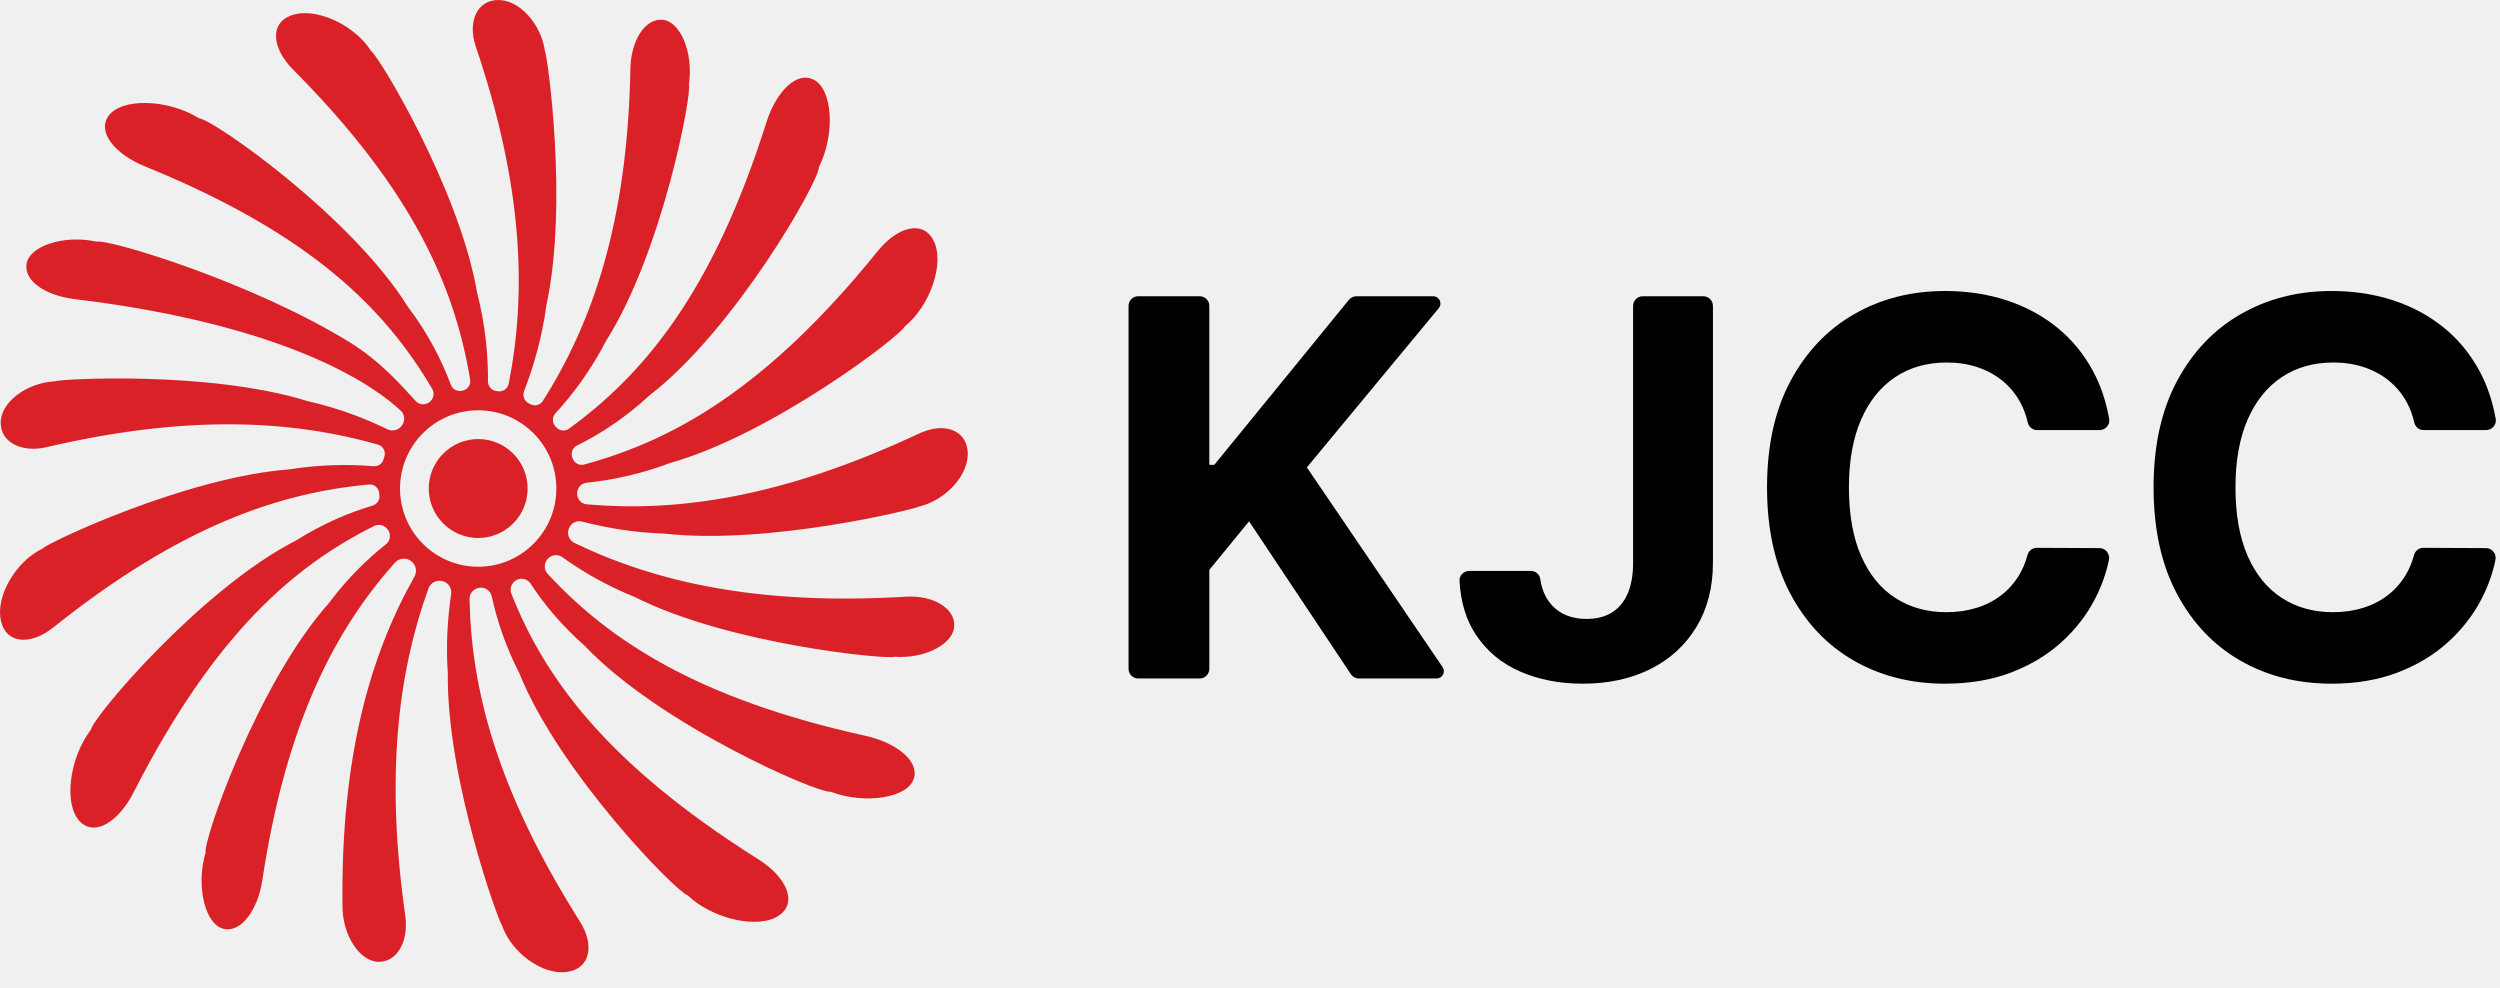
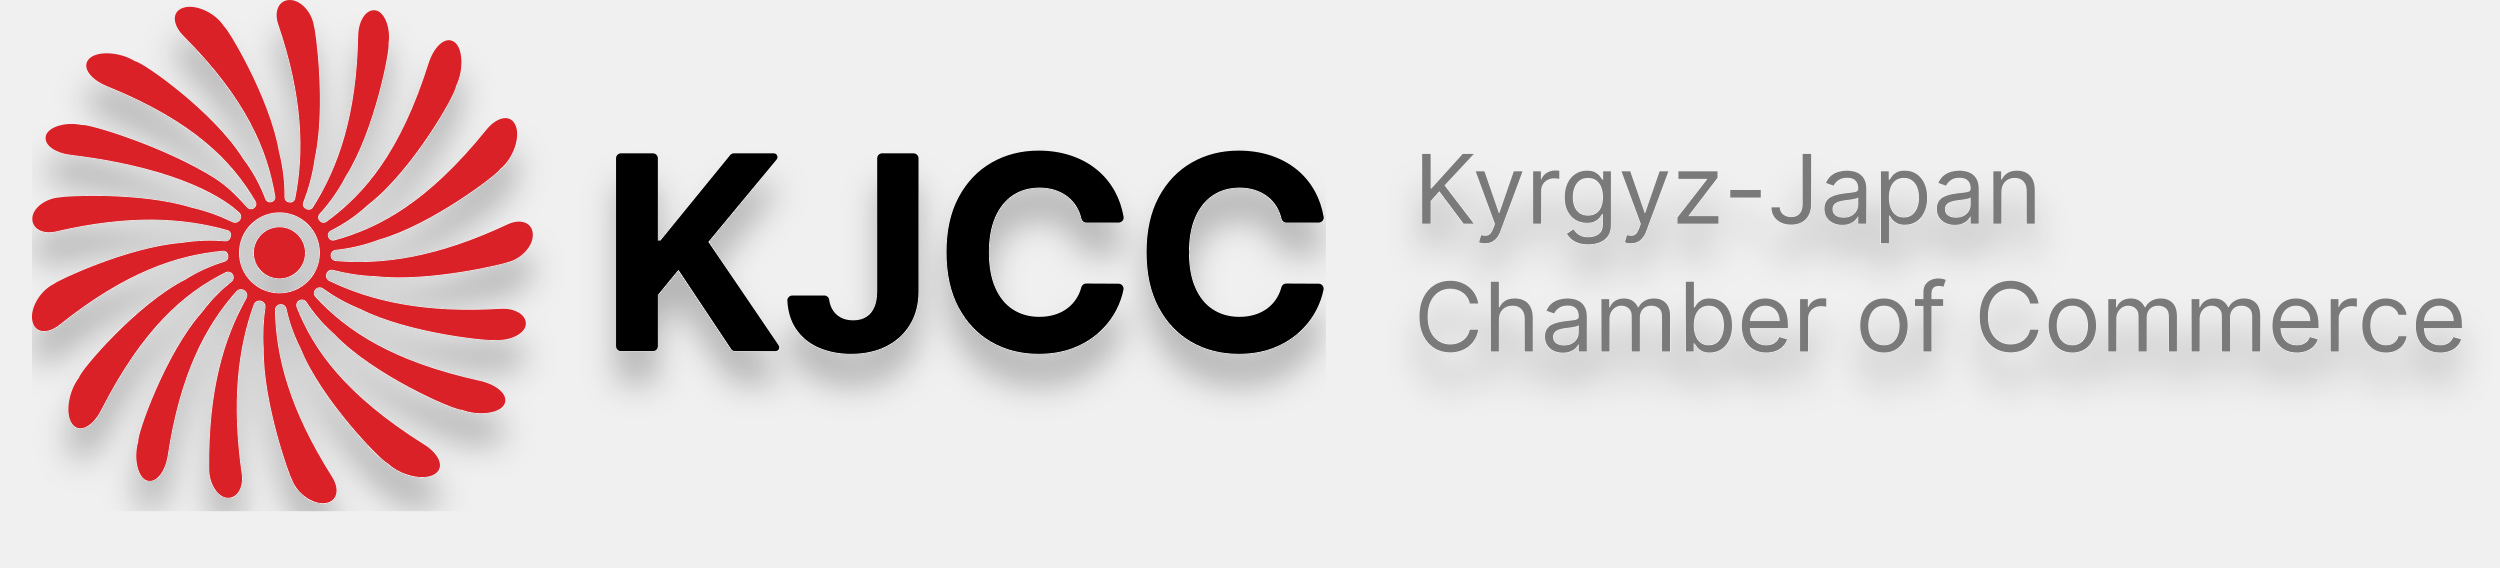
- <svg xmlns="http://www.w3.org/2000/svg" width="162" height="64" viewBox="0 0 162 64" fill="none">
-   <g clip-path="url(#clip0_1_489)">
-     <path d="M58.775 38.66C49.185 39.253 42.49 37.729 37.215 35.177C36.863 35.006 36.714 34.584 36.87 34.226L36.876 34.214C37.018 33.888 37.374 33.709 37.719 33.799C39.268 34.202 41.06 34.512 43.069 34.58C49.835 35.333 59.4 32.961 59.506 32.838C61.309 32.428 62.841 30.719 62.702 29.232C62.593 27.876 61.204 27.34 59.6 28.073C50.703 32.249 43.881 33.197 38.018 32.68C37.65 32.647 37.38 32.324 37.398 31.954C37.398 31.95 37.398 31.946 37.398 31.941C37.413 31.601 37.671 31.318 38.009 31.283C39.624 31.114 41.451 30.744 43.421 30.004C50.053 28.137 58.413 21.721 58.62 21.16C60.278 19.829 61.243 17.03 60.488 15.576C59.817 14.245 58.15 14.674 56.847 16.306C49.609 25.259 43.544 28.554 37.852 30.102C37.529 30.189 37.199 30.002 37.097 29.684C37.091 29.664 37.084 29.645 37.078 29.625C36.981 29.333 37.11 29.011 37.386 28.874C38.864 28.139 40.481 27.109 42.094 25.615C47.606 21.377 53.083 11.75 53.072 10.815C54.141 8.683 53.953 5.76 52.722 5.161C51.618 4.593 50.282 5.955 49.656 7.948C46.146 19.061 41.649 24.295 36.87 27.78C36.6 27.977 36.225 27.921 36.016 27.661C36 27.641 35.985 27.622 35.968 27.602C35.773 27.365 35.779 27.017 35.987 26.791C37.118 25.554 38.283 24.005 39.291 22.06C42.956 16.252 44.856 6.007 44.639 5.475C44.959 3.361 44.043 1.293 42.86 1.28C41.786 1.24 40.911 2.611 40.851 4.37C40.674 14.444 38.363 20.957 35.177 25.983C34.994 26.27 34.614 26.348 34.322 26.17C34.289 26.149 34.255 26.129 34.221 26.109C33.955 25.954 33.851 25.629 33.962 25.342C34.573 23.765 35.12 21.896 35.412 19.752C36.838 13.128 35.451 3.492 35.322 3.361C35.084 1.533 33.614 -0.061 32.22 0.003C30.947 0.043 30.294 1.354 30.815 2.97C33.931 12.133 34.12 19.029 32.963 24.869C32.896 25.207 32.563 25.416 32.225 25.35C32.193 25.344 32.16 25.338 32.127 25.331C31.828 25.277 31.619 25.012 31.62 24.708C31.631 23.023 31.461 21.084 30.916 18.965C29.772 12.238 24.484 3.523 24.051 3.317C22.987 1.606 20.433 0.428 18.883 0.995C17.467 1.496 17.6 3.123 19.017 4.536C26.873 12.431 29.501 18.767 30.467 24.605C30.523 24.947 30.285 25.264 29.943 25.32C29.929 25.323 29.915 25.325 29.899 25.328C29.601 25.379 29.316 25.205 29.21 24.922C28.626 23.36 27.76 21.631 26.42 19.864C22.773 14.001 13.816 7.733 12.891 7.662C10.903 6.417 7.882 6.331 7.042 7.5C6.258 8.549 7.458 10.005 9.426 10.796C20.302 15.222 25.028 20.14 28.007 25.2C28.193 25.517 28.076 25.92 27.758 26.105C27.755 26.107 27.751 26.109 27.748 26.111C27.482 26.266 27.142 26.216 26.936 25.987C25.831 24.762 24.583 23.394 22.757 22.239C16.328 18.25 6.942 15.453 6.257 15.659C4.088 15.182 1.805 15.978 1.712 17.173C1.599 18.255 3.015 19.161 4.83 19.381C19.017 21.096 24.464 25.189 25.97 26.612C26.246 26.873 26.267 27.303 26.024 27.594L25.993 27.631C25.778 27.892 25.414 27.967 25.109 27.819C23.653 27.11 21.93 26.445 19.935 25.993C13.493 23.988 3.738 24.571 3.556 24.708C1.685 24.808 0.021 26.097 0.046 27.41C0.047 28.608 1.314 29.34 2.944 28.992C12.086 26.846 18.865 27.209 24.494 28.81C24.833 28.907 25.016 29.271 24.903 29.605C24.883 29.667 24.863 29.728 24.843 29.79C24.76 30.065 24.489 30.234 24.202 30.21C22.596 30.08 20.756 30.095 18.732 30.416C11.976 30.932 2.956 35.241 2.772 35.54C1.025 36.369 -0.323 38.663 0.068 40.258C0.408 41.713 1.969 41.847 3.47 40.647C11.692 34.074 18.123 31.925 23.91 31.396C24.262 31.364 24.56 31.638 24.578 31.99C24.581 32.036 24.584 32.084 24.587 32.13C24.608 32.421 24.416 32.681 24.135 32.765C22.621 33.219 20.948 33.916 19.205 35.012C13.062 38.136 6.042 46.438 5.895 47.281C4.487 49.099 4.105 52.155 5.18 53.234C6.141 54.231 7.707 53.237 8.671 51.32C13.919 41.036 19.088 36.658 24.243 34.085C24.594 33.91 25.023 34.064 25.192 34.418L25.198 34.429C25.337 34.72 25.258 35.071 25.006 35.272C23.787 36.238 22.513 37.472 21.314 39.082C16.712 44.225 13.16 54.459 13.32 55.256C12.667 57.468 13.317 59.986 14.538 60.197C15.641 60.416 16.692 58.971 16.993 57.074C18.556 46.728 21.757 40.775 25.583 36.467C25.874 36.14 26.375 36.109 26.697 36.408L26.709 36.42C26.973 36.663 27.03 37.053 26.855 37.366C24.001 42.444 22.091 48.973 22.191 58.638C22.163 60.582 23.312 62.337 24.556 62.324C25.691 62.335 26.476 61.07 26.273 59.41C24.958 50.28 25.794 43.573 27.765 38.127C27.908 37.734 28.352 37.535 28.744 37.678L28.758 37.684C29.094 37.806 29.288 38.152 29.234 38.505C29.005 40.027 28.891 41.757 29.019 43.665C28.94 50.484 32.348 59.832 32.529 59.966C33.146 61.745 35.17 63.217 36.757 62.977C38.205 62.774 38.568 61.292 37.583 59.721C32.203 51.219 30.526 44.614 30.427 38.81C30.42 38.419 30.743 38.092 31.133 38.081L31.146 38.08C31.487 38.07 31.789 38.302 31.862 38.635C32.193 40.147 32.736 41.823 33.638 43.594C36.22 50.04 43.831 57.818 44.552 58.01C46.177 59.566 49.204 60.247 50.507 59.301C51.704 58.456 50.945 56.803 49.103 55.659C39.254 49.454 35.264 43.862 33.134 38.463C32.997 38.117 33.172 37.713 33.513 37.566L33.524 37.561C33.831 37.429 34.191 37.531 34.374 37.811C35.228 39.115 36.355 40.498 37.88 41.839C42.676 46.916 52.926 51.405 53.832 51.306C56.081 52.158 58.857 51.693 59.218 50.441C59.574 49.314 58.087 48.128 56.092 47.683C45.165 45.274 39.436 41.465 35.486 37.18C35.228 36.9 35.242 36.464 35.512 36.195C35.516 36.191 35.519 36.188 35.523 36.183C35.768 35.939 36.155 35.902 36.437 36.103C37.722 37.025 39.276 37.938 41.142 38.691C47.28 41.785 57.566 42.75 57.939 42.557C59.995 42.712 61.879 41.677 61.836 40.487C61.827 39.401 60.489 38.59 58.775 38.66ZM34.569 35.24C32.59 37.219 29.383 37.219 27.405 35.24C25.427 33.261 25.427 30.051 27.405 28.072C29.383 26.093 32.59 26.093 34.569 28.072C36.547 30.052 36.547 33.261 34.569 35.24Z" fill="#DA2128" />
-     <path d="M28.722 29.39C27.471 30.641 27.471 32.671 28.722 33.922C29.973 35.174 32.001 35.174 33.252 33.922C34.503 32.671 34.503 30.641 33.252 29.39C32.001 28.138 29.973 28.138 28.722 29.39Z" fill="#DA2128" />
-     <path d="M73.13 43.339V19.821C73.13 19.476 73.409 19.196 73.755 19.196H77.74C78.085 19.196 78.364 19.476 78.364 19.821V30.117H78.69L87.41 19.427C87.529 19.281 87.706 19.197 87.894 19.197H92.87C93.268 19.197 93.486 19.661 93.232 19.968L84.685 30.287L93.48 43.229C93.692 43.541 93.468 43.965 93.091 43.965H88.054C87.844 43.965 87.65 43.86 87.534 43.686L80.939 33.782L78.365 36.926V43.339C78.365 43.685 78.085 43.965 77.74 43.965H73.755C73.409 43.964 73.13 43.684 73.13 43.339Z" fill="black" />
-     <path d="M106.449 19.197H110.373C110.719 19.197 110.998 19.477 110.998 19.822V36.466C110.998 38.063 110.641 39.45 109.928 40.627C109.216 41.804 108.226 42.71 106.961 43.348C105.696 43.984 104.225 44.303 102.55 44.303C101.059 44.303 99.707 44.038 98.495 43.511C97.281 42.983 96.321 42.176 95.612 41.092C94.998 40.152 94.652 39.002 94.576 37.641C94.556 37.29 94.85 36.998 95.201 36.998H99.197C99.499 36.998 99.769 37.213 99.809 37.513C99.868 37.95 99.99 38.336 100.174 38.673C100.428 39.136 100.778 39.491 101.226 39.737C101.673 39.983 102.203 40.106 102.815 40.106C103.46 40.106 104.006 39.967 104.453 39.689C104.901 39.41 105.24 39.002 105.474 38.461C105.708 37.922 105.825 37.256 105.825 36.466V19.821C105.825 19.477 106.104 19.197 106.449 19.197Z" fill="black" />
-     <path d="M136.055 27.868H131.995C131.701 27.868 131.461 27.655 131.395 27.368C131.285 26.882 131.118 26.438 130.894 26.036C130.596 25.5 130.213 25.042 129.746 24.663C129.278 24.284 128.74 23.994 128.132 23.792C127.524 23.59 126.865 23.49 126.156 23.49C124.875 23.49 123.759 23.806 122.808 24.439C121.858 25.071 121.12 25.991 120.596 27.196C120.072 28.402 119.81 29.863 119.81 31.58C119.81 33.346 120.074 34.829 120.603 36.03C121.13 37.232 121.869 38.139 122.821 38.751C123.771 39.364 124.871 39.67 126.121 39.67C126.821 39.67 127.472 39.577 128.072 39.392C128.673 39.207 129.207 38.935 129.673 38.575C130.141 38.217 130.53 37.779 130.84 37.263C131.073 36.876 131.252 36.449 131.378 35.98C131.453 35.7 131.692 35.498 131.98 35.499L136.049 35.518C136.45 35.52 136.737 35.892 136.657 36.285C136.48 37.15 136.18 37.99 135.759 38.805C135.215 39.857 134.486 40.796 133.572 41.622C132.657 42.449 131.569 43.102 130.308 43.582C129.047 44.062 127.622 44.302 126.035 44.302C123.827 44.302 121.855 43.802 120.119 42.802C118.382 41.803 117.013 40.355 116.009 38.461C115.006 36.566 114.504 34.273 114.504 31.579C114.504 28.879 115.012 26.581 116.027 24.686C117.042 22.792 118.42 21.346 120.161 20.351C121.901 19.355 123.86 18.857 126.035 18.857C127.469 18.857 128.801 19.059 130.03 19.462C131.259 19.865 132.349 20.451 133.299 21.221C134.25 21.991 135.026 22.932 135.626 24.045C136.124 24.968 136.473 26.001 136.675 27.146C136.742 27.523 136.437 27.868 136.055 27.868Z" fill="black" />
-     <path d="M161.102 27.868H157.042C156.748 27.868 156.508 27.655 156.443 27.368C156.333 26.882 156.166 26.438 155.942 26.036C155.644 25.5 155.261 25.042 154.793 24.663C154.326 24.284 153.788 23.994 153.18 23.792C152.571 23.59 151.912 23.49 151.204 23.49C149.923 23.49 148.806 23.806 147.856 24.439C146.905 25.071 146.167 25.991 145.643 27.196C145.12 28.402 144.858 29.863 144.858 31.58C144.858 33.346 145.122 34.829 145.65 36.03C146.178 37.232 146.917 38.139 147.868 38.751C148.819 39.364 149.919 39.67 151.168 39.67C151.869 39.67 152.519 39.577 153.119 39.392C153.72 39.207 154.254 38.935 154.721 38.575C155.188 38.217 155.577 37.779 155.888 37.263C156.12 36.876 156.3 36.449 156.426 35.98C156.501 35.7 156.739 35.498 157.028 35.499L161.096 35.518C161.497 35.52 161.784 35.892 161.704 36.285C161.527 37.15 161.228 37.99 160.807 38.805C160.263 39.857 159.533 40.796 158.619 41.622C157.704 42.449 156.616 43.102 155.355 43.582C154.094 44.062 152.67 44.302 151.083 44.302C148.875 44.302 146.902 43.802 145.166 42.802C143.429 41.803 142.06 40.355 141.057 38.461C140.053 36.566 139.552 34.273 139.552 31.579C139.552 28.879 140.06 26.581 141.075 24.686C142.09 22.792 143.468 21.346 145.208 20.351C146.949 19.355 148.907 18.857 151.083 18.857C152.517 18.857 153.848 19.059 155.078 19.462C156.306 19.865 157.396 20.451 158.347 21.221C159.298 21.991 160.073 22.932 160.674 24.045C161.171 24.968 161.52 26.001 161.722 27.146C161.789 27.523 161.485 27.868 161.102 27.868Z" fill="black" />
+ <svg xmlns="http://www.w3.org/2000/svg" width="313" height="71" viewBox="0 0 313 71" fill="none">
+   <g clip-path="url(#clip0_11_2065)" filter="url(#filter0_d_11_2065)">
+     <path d="M62.775 38.66C53.185 39.253 46.49 37.729 41.215 35.177C40.863 35.006 40.714 34.584 40.87 34.226L40.876 34.214C41.018 33.888 41.374 33.709 41.719 33.799C43.268 34.202 45.06 34.512 47.069 34.58C53.835 35.333 63.4 32.961 63.506 32.838C65.309 32.428 66.841 30.719 66.702 29.232C66.593 27.876 65.204 27.34 63.6 28.073C54.703 32.249 47.881 33.197 42.018 32.68C41.65 32.647 41.38 32.324 41.398 31.954C41.398 31.95 41.398 31.946 41.398 31.941C41.413 31.601 41.671 31.318 42.009 31.283C43.624 31.114 45.451 30.744 47.421 30.004C54.053 28.137 62.413 21.721 62.62 21.16C64.278 19.829 65.243 17.03 64.488 15.576C63.817 14.245 62.15 14.674 60.847 16.306C53.609 25.259 47.544 28.554 41.852 30.102C41.529 30.189 41.199 30.002 41.097 29.684C41.091 29.664 41.084 29.645 41.078 29.625C40.981 29.333 41.11 29.011 41.386 28.874C42.864 28.139 44.481 27.109 46.094 25.615C51.606 21.377 57.083 11.75 57.072 10.815C58.141 8.683 57.953 5.76 56.722 5.161C55.618 4.593 54.282 5.955 53.656 7.948C50.146 19.061 45.649 24.295 40.87 27.78C40.6 27.977 40.225 27.921 40.016 27.661C40 27.641 39.985 27.622 39.968 27.602C39.773 27.365 39.779 27.017 39.987 26.791C41.118 25.554 42.283 24.005 43.291 22.06C46.956 16.252 48.856 6.007 48.639 5.475C48.959 3.361 48.043 1.293 46.86 1.28C45.786 1.24 44.911 2.611 44.851 4.37C44.674 14.444 42.363 20.957 39.177 25.983C38.994 26.27 38.614 26.348 38.322 26.17C38.289 26.149 38.255 26.129 38.221 26.109C37.955 25.954 37.851 25.629 37.962 25.342C38.573 23.765 39.12 21.896 39.412 19.752C40.838 13.128 39.451 3.492 39.322 3.361C39.084 1.533 37.614 -0.061 36.22 0.003C34.947 0.043 34.294 1.354 34.815 2.97C37.931 12.133 38.12 19.029 36.963 24.869C36.896 25.207 36.563 25.416 36.225 25.35C36.193 25.344 36.16 25.338 36.127 25.331C35.828 25.277 35.618 25.012 35.62 24.708C35.631 23.023 35.461 21.084 34.916 18.965C33.772 12.238 28.484 3.523 28.051 3.317C26.987 1.606 24.433 0.428 22.883 0.995C21.467 1.496 21.6 3.123 23.017 4.536C30.873 12.431 33.501 18.767 34.467 24.605C34.523 24.947 34.285 25.264 33.943 25.32C33.929 25.323 33.914 25.325 33.899 25.328C33.601 25.379 33.316 25.205 33.21 24.922C32.626 23.36 31.76 21.631 30.42 19.864C26.773 14.001 17.816 7.733 16.891 7.662C14.903 6.417 11.882 6.331 11.042 7.5C10.258 8.549 11.458 10.005 13.426 10.796C24.302 15.222 29.028 20.14 32.007 25.2C32.193 25.517 32.076 25.92 31.758 26.105C31.755 26.107 31.751 26.109 31.748 26.111C31.482 26.266 31.142 26.216 30.936 25.987C29.831 24.762 28.583 23.394 26.757 22.239C20.328 18.25 10.942 15.453 10.257 15.659C8.088 15.182 5.805 15.978 5.712 17.173C5.599 18.255 7.015 19.161 8.83 19.381C23.017 21.096 28.464 25.189 29.97 26.612C30.246 26.873 30.267 27.303 30.024 27.594L29.993 27.631C29.778 27.892 29.414 27.967 29.109 27.819C27.653 27.11 25.93 26.445 23.935 25.993C17.493 23.988 7.738 24.571 7.556 24.708C5.685 24.808 4.021 26.097 4.046 27.41C4.047 28.608 5.314 29.34 6.944 28.992C16.086 26.846 22.865 27.209 28.494 28.81C28.833 28.907 29.016 29.271 28.903 29.605C28.883 29.667 28.863 29.728 28.843 29.79C28.76 30.065 28.489 30.234 28.202 30.21C26.596 30.08 24.756 30.095 22.732 30.416C15.976 30.932 6.956 35.241 6.772 35.54C5.025 36.369 3.677 38.663 4.068 40.258C4.408 41.713 5.969 41.847 7.47 40.647C15.692 34.074 22.123 31.925 27.91 31.396C28.262 31.364 28.56 31.638 28.578 31.99C28.581 32.036 28.584 32.084 28.587 32.13C28.608 32.421 28.416 32.681 28.135 32.765C26.621 33.219 24.948 33.916 23.205 35.012C17.062 38.136 10.042 46.438 9.895 47.281C8.487 49.099 8.105 52.155 9.18 53.234C10.141 54.231 11.707 53.237 12.671 51.32C17.919 41.036 23.088 36.658 28.243 34.085C28.594 33.91 29.023 34.064 29.192 34.418L29.198 34.429C29.337 34.72 29.258 35.071 29.006 35.272C27.787 36.238 26.513 37.472 25.314 39.082C20.712 44.225 17.16 54.459 17.32 55.256C16.667 57.468 17.317 59.986 18.538 60.197C19.641 60.416 20.692 58.971 20.993 57.074C22.556 46.728 25.757 40.775 29.583 36.467C29.874 36.14 30.375 36.109 30.697 36.408L30.709 36.42C30.973 36.663 31.03 37.053 30.855 37.366C28.001 42.444 26.091 48.973 26.191 58.638C26.163 60.582 27.312 62.337 28.556 62.324C29.691 62.335 30.476 61.07 30.273 59.41C28.958 50.28 29.794 43.573 31.765 38.127C31.908 37.734 32.352 37.535 32.744 37.678L32.758 37.684C33.094 37.806 33.288 38.152 33.234 38.505C33.005 40.027 32.891 41.757 33.019 43.665C32.94 50.484 36.348 59.832 36.529 59.966C37.146 61.745 39.17 63.217 40.757 62.977C42.205 62.774 42.568 61.292 41.583 59.721C36.203 51.219 34.526 44.614 34.427 38.81C34.42 38.419 34.743 38.092 35.133 38.081L35.146 38.08C35.487 38.07 35.789 38.302 35.862 38.635C36.193 40.147 36.736 41.823 37.638 43.594C40.22 50.04 47.831 57.818 48.552 58.01C50.177 59.566 53.204 60.247 54.507 59.301C55.704 58.456 54.945 56.803 53.103 55.659C43.254 49.454 39.264 43.862 37.134 38.463C36.997 38.117 37.172 37.713 37.513 37.566L37.524 37.561C37.831 37.429 38.191 37.531 38.374 37.811C39.228 39.115 40.355 40.498 41.88 41.839C46.676 46.916 56.926 51.405 57.832 51.306C60.081 52.158 62.857 51.693 63.218 50.441C63.574 49.314 62.087 48.128 60.092 47.683C49.165 45.274 43.436 41.465 39.486 37.18C39.228 36.9 39.242 36.464 39.512 36.195C39.516 36.191 39.519 36.188 39.523 36.183C39.768 35.939 40.155 35.902 40.437 36.103C41.722 37.025 43.276 37.938 45.142 38.691C51.28 41.785 61.566 42.75 61.939 42.557C63.995 42.712 65.879 41.677 65.836 40.487C65.827 39.401 64.489 38.59 62.775 38.66ZM38.569 35.24C36.59 37.219 33.383 37.219 31.405 35.24C29.427 33.261 29.427 30.051 31.405 28.072C33.383 26.093 36.59 26.093 38.569 28.072C40.547 30.052 40.547 33.261 38.569 35.24Z" fill="#DA2128" />
+     <path d="M32.722 29.39C31.471 30.641 31.471 32.671 32.722 33.922C33.973 35.174 36.001 35.174 37.252 33.922C38.503 32.671 38.503 30.641 37.252 29.39C36.001 28.138 33.973 28.138 32.722 29.39Z" fill="#DA2128" />
+     <path d="M77.13 43.339V19.821C77.13 19.476 77.409 19.196 77.755 19.196H81.74C82.085 19.196 82.364 19.476 82.364 19.821V30.117H82.69L91.41 19.427C91.529 19.281 91.706 19.197 91.894 19.197H96.87C97.268 19.197 97.486 19.661 97.232 19.968L88.685 30.287L97.48 43.229C97.692 43.541 97.468 43.965 97.091 43.965H92.054C91.844 43.965 91.65 43.86 91.534 43.686L84.939 33.782L82.365 36.926V43.339C82.365 43.685 82.085 43.965 81.74 43.965H77.755C77.409 43.964 77.13 43.684 77.13 43.339Z" fill="black" />
+     <path d="M110.449 19.197H114.373C114.719 19.197 114.998 19.477 114.998 19.822V36.466C114.998 38.063 114.641 39.45 113.928 40.627C113.216 41.804 112.226 42.71 110.961 43.348C109.696 43.984 108.225 44.303 106.55 44.303C105.059 44.303 103.707 44.038 102.495 43.511C101.281 42.983 100.321 42.176 99.612 41.092C98.998 40.152 98.652 39.002 98.576 37.641C98.556 37.29 98.85 36.998 99.201 36.998H103.197C103.499 36.998 103.769 37.213 103.809 37.513C103.868 37.95 103.99 38.336 104.174 38.673C104.428 39.136 104.778 39.491 105.226 39.737C105.673 39.983 106.203 40.106 106.815 40.106C107.46 40.106 108.006 39.967 108.453 39.689C108.901 39.41 109.24 39.002 109.474 38.461C109.708 37.922 109.825 37.256 109.825 36.466V19.821C109.825 19.477 110.104 19.197 110.449 19.197Z" fill="black" />
+     <path d="M140.055 27.868H135.995C135.701 27.868 135.461 27.655 135.395 27.368C135.285 26.882 135.118 26.438 134.894 26.036C134.596 25.5 134.213 25.042 133.746 24.663C133.278 24.284 132.74 23.994 132.132 23.792C131.524 23.59 130.865 23.49 130.156 23.49C128.875 23.49 127.759 23.806 126.808 24.439C125.858 25.071 125.12 25.991 124.596 27.196C124.072 28.402 123.81 29.863 123.81 31.58C123.81 33.346 124.074 34.829 124.603 36.03C125.13 37.232 125.869 38.139 126.821 38.751C127.771 39.364 128.871 39.67 130.121 39.67C130.821 39.67 131.472 39.577 132.072 39.392C132.673 39.207 133.207 38.935 133.673 38.575C134.141 38.217 134.53 37.779 134.84 37.263C135.073 36.876 135.252 36.449 135.378 35.98C135.453 35.7 135.692 35.498 135.98 35.499L140.049 35.518C140.45 35.52 140.737 35.892 140.657 36.285C140.48 37.15 140.18 37.99 139.759 38.805C139.215 39.857 138.486 40.796 137.572 41.622C136.657 42.449 135.569 43.102 134.308 43.582C133.047 44.062 131.622 44.302 130.035 44.302C127.827 44.302 125.855 43.802 124.119 42.802C122.382 41.803 121.013 40.355 120.009 38.461C119.006 36.566 118.504 34.273 118.504 31.579C118.504 28.879 119.012 26.581 120.027 24.686C121.042 22.792 122.42 21.346 124.161 20.351C125.901 19.355 127.86 18.857 130.035 18.857C131.469 18.857 132.801 19.059 134.03 19.462C135.259 19.865 136.349 20.451 137.299 21.221C138.25 21.991 139.026 22.932 139.626 24.045C140.124 24.968 140.473 26.001 140.675 27.146C140.742 27.523 140.437 27.868 140.055 27.868Z" fill="black" />
+     <path d="M165.102 27.868H161.042C160.748 27.868 160.508 27.655 160.443 27.368C160.333 26.882 160.166 26.438 159.942 26.036C159.644 25.5 159.261 25.042 158.793 24.663C158.326 24.284 157.788 23.994 157.18 23.792C156.571 23.59 155.912 23.49 155.204 23.49C153.923 23.49 152.806 23.806 151.856 24.439C150.905 25.071 150.167 25.991 149.643 27.196C149.12 28.402 148.858 29.863 148.858 31.58C148.858 33.346 149.122 34.829 149.65 36.03C150.178 37.232 150.917 38.139 151.868 38.751C152.819 39.364 153.919 39.67 155.168 39.67C155.869 39.67 156.519 39.577 157.119 39.392C157.72 39.207 158.254 38.935 158.721 38.575C159.188 38.217 159.577 37.779 159.888 37.263C160.12 36.876 160.3 36.449 160.426 35.98C160.501 35.7 160.739 35.498 161.028 35.499L165.096 35.518C165.497 35.52 165.784 35.892 165.704 36.285C165.527 37.15 165.228 37.99 164.807 38.805C164.263 39.857 163.533 40.796 162.619 41.622C161.704 42.449 160.616 43.102 159.355 43.582C158.094 44.062 156.67 44.302 155.083 44.302C152.875 44.302 150.902 43.802 149.166 42.802C147.429 41.803 146.06 40.355 145.057 38.461C144.053 36.566 143.552 34.273 143.552 31.579C143.552 28.879 144.06 26.581 145.075 24.686C146.09 22.792 147.468 21.346 149.208 20.351C150.949 19.355 152.907 18.857 155.083 18.857C156.517 18.857 157.848 19.059 159.078 19.462C160.306 19.865 161.396 20.451 162.347 21.221C163.298 21.991 164.073 22.932 164.674 24.045C165.171 24.968 165.52 26.001 165.722 27.146C165.789 27.523 165.485 27.868 165.102 27.868Z" fill="black" />
+   </g>
+   <g filter="url(#filter1_d_11_2065)">
+     <path d="M178.057 28V19.273H179.114V23.602H179.216L183.136 19.273H184.517L180.852 23.21L184.517 28H183.239L180.205 23.943L179.114 25.171V28H178.057ZM185.916 30.454C185.745 30.454 185.593 30.44 185.46 30.412C185.326 30.386 185.234 30.361 185.183 30.335L185.439 29.449C185.683 29.511 185.899 29.534 186.086 29.517C186.274 29.5 186.44 29.416 186.585 29.266C186.733 29.118 186.868 28.878 186.99 28.546L187.177 28.034L184.757 21.454H185.848L187.654 26.671H187.723L189.529 21.454H190.62L187.842 28.954C187.717 29.293 187.562 29.572 187.377 29.794C187.193 30.018 186.978 30.185 186.734 30.293C186.493 30.401 186.22 30.454 185.916 30.454ZM191.948 28V21.454H192.919V22.443H192.988C193.107 22.119 193.323 21.857 193.635 21.655C193.948 21.453 194.3 21.352 194.692 21.352C194.766 21.352 194.858 21.354 194.969 21.357C195.08 21.359 195.164 21.364 195.221 21.369V22.392C195.186 22.384 195.108 22.371 194.986 22.354C194.867 22.334 194.74 22.324 194.607 22.324C194.289 22.324 194.005 22.391 193.755 22.524C193.507 22.655 193.311 22.837 193.167 23.07C193.025 23.3 192.953 23.562 192.953 23.858V28H191.948ZM198.855 30.591C198.37 30.591 197.952 30.528 197.603 30.403C197.253 30.281 196.962 30.119 196.729 29.918C196.499 29.719 196.316 29.506 196.179 29.278L196.98 28.716C197.071 28.835 197.186 28.972 197.326 29.125C197.465 29.281 197.655 29.416 197.897 29.53C198.141 29.646 198.461 29.704 198.855 29.704C199.384 29.704 199.82 29.577 200.164 29.321C200.507 29.065 200.679 28.665 200.679 28.119V26.79H200.594C200.52 26.909 200.415 27.057 200.279 27.233C200.145 27.406 199.952 27.561 199.699 27.697C199.449 27.831 199.111 27.898 198.685 27.898C198.157 27.898 197.682 27.773 197.262 27.523C196.844 27.273 196.513 26.909 196.269 26.432C196.027 25.954 195.907 25.375 195.907 24.693C195.907 24.023 196.025 23.439 196.26 22.942C196.496 22.442 196.824 22.055 197.245 21.783C197.665 21.507 198.151 21.369 198.702 21.369C199.128 21.369 199.466 21.44 199.716 21.582C199.969 21.722 200.162 21.881 200.296 22.06C200.432 22.236 200.537 22.381 200.611 22.494H200.713V21.454H201.685V28.188C201.685 28.75 201.557 29.207 201.301 29.56C201.049 29.915 200.708 30.175 200.279 30.34C199.853 30.507 199.378 30.591 198.855 30.591ZM198.821 26.994C199.225 26.994 199.566 26.902 199.844 26.717C200.123 26.533 200.334 26.267 200.479 25.921C200.624 25.574 200.696 25.159 200.696 24.676C200.696 24.204 200.625 23.788 200.483 23.428C200.341 23.067 200.131 22.784 199.853 22.579C199.574 22.375 199.23 22.273 198.821 22.273C198.395 22.273 198.04 22.381 197.756 22.597C197.475 22.812 197.263 23.102 197.121 23.466C196.982 23.829 196.912 24.233 196.912 24.676C196.912 25.131 196.983 25.533 197.125 25.882C197.27 26.229 197.483 26.501 197.765 26.7C198.049 26.896 198.401 26.994 198.821 26.994ZM204.174 30.454C204.003 30.454 203.851 30.44 203.718 30.412C203.584 30.386 203.492 30.361 203.441 30.335L203.696 29.449C203.941 29.511 204.157 29.534 204.344 29.517C204.532 29.5 204.698 29.416 204.843 29.266C204.99 29.118 205.125 28.878 205.248 28.546L205.435 28.034L203.015 21.454H204.105L205.912 26.671H205.98L207.787 21.454H208.878L206.1 28.954C205.975 29.293 205.82 29.572 205.635 29.794C205.451 30.018 205.236 30.185 204.992 30.293C204.75 30.401 204.478 30.454 204.174 30.454ZM210.018 28V27.233L213.734 22.46V22.392H210.137V21.454H215.029V22.256L211.416 26.994V27.062H215.149V28H210.018ZM220.448 23.79V24.727H216.63V23.79H220.448ZM225.695 19.273H226.751V25.511C226.751 26.068 226.649 26.541 226.445 26.93C226.24 27.32 225.952 27.615 225.58 27.817C225.207 28.018 224.768 28.119 224.263 28.119C223.786 28.119 223.361 28.033 222.989 27.859C222.616 27.683 222.324 27.433 222.111 27.109C221.898 26.785 221.791 26.401 221.791 25.954H222.831C222.831 26.202 222.892 26.418 223.014 26.602C223.139 26.784 223.31 26.926 223.526 27.028C223.741 27.131 223.987 27.182 224.263 27.182C224.567 27.182 224.825 27.118 225.038 26.99C225.251 26.862 225.413 26.675 225.524 26.428C225.638 26.178 225.695 25.872 225.695 25.511V19.273ZM230.659 28.153C230.244 28.153 229.868 28.075 229.53 27.919C229.192 27.76 228.923 27.531 228.724 27.233C228.526 26.932 228.426 26.568 228.426 26.142C228.426 25.767 228.5 25.463 228.648 25.23C228.795 24.994 228.993 24.81 229.24 24.676C229.487 24.543 229.76 24.443 230.058 24.378C230.359 24.31 230.662 24.256 230.966 24.216C231.364 24.165 231.686 24.126 231.933 24.101C232.183 24.072 232.365 24.026 232.479 23.96C232.595 23.895 232.653 23.781 232.653 23.619V23.585C232.653 23.165 232.538 22.838 232.308 22.605C232.081 22.372 231.736 22.256 231.273 22.256C230.793 22.256 230.416 22.361 230.143 22.571C229.871 22.781 229.679 23.006 229.568 23.244L228.614 22.903C228.784 22.506 229.011 22.196 229.295 21.974C229.582 21.75 229.895 21.594 230.233 21.506C230.574 21.415 230.909 21.369 231.239 21.369C231.449 21.369 231.69 21.395 231.963 21.446C232.239 21.494 232.504 21.595 232.76 21.749C233.018 21.902 233.233 22.134 233.403 22.443C233.574 22.753 233.659 23.168 233.659 23.688V28H232.653V27.114H232.602C232.534 27.256 232.42 27.408 232.261 27.57C232.102 27.732 231.891 27.869 231.626 27.983C231.362 28.097 231.04 28.153 230.659 28.153ZM230.812 27.25C231.21 27.25 231.545 27.172 231.818 27.016C232.094 26.859 232.301 26.658 232.44 26.41C232.582 26.163 232.653 25.903 232.653 25.631V24.71C232.611 24.761 232.517 24.808 232.372 24.851C232.23 24.891 232.065 24.926 231.878 24.957C231.693 24.986 231.513 25.011 231.337 25.034C231.163 25.054 231.023 25.071 230.915 25.085C230.653 25.119 230.409 25.175 230.182 25.251C229.957 25.325 229.776 25.438 229.636 25.588C229.5 25.736 229.432 25.938 229.432 26.193C229.432 26.543 229.561 26.807 229.82 26.986C230.081 27.162 230.412 27.25 230.812 27.25ZM235.495 30.454V21.454H236.466V22.494H236.586C236.659 22.381 236.762 22.236 236.892 22.06C237.026 21.881 237.216 21.722 237.463 21.582C237.713 21.44 238.051 21.369 238.478 21.369C239.029 21.369 239.515 21.507 239.935 21.783C240.355 22.058 240.684 22.449 240.919 22.954C241.155 23.46 241.273 24.057 241.273 24.744C241.273 25.438 241.155 26.038 240.919 26.547C240.684 27.053 240.357 27.445 239.939 27.723C239.522 27.999 239.04 28.136 238.495 28.136C238.074 28.136 237.738 28.067 237.485 27.928C237.232 27.785 237.037 27.625 236.901 27.446C236.765 27.264 236.659 27.114 236.586 26.994H236.5V30.454H235.495ZM236.483 24.727C236.483 25.222 236.556 25.658 236.701 26.035C236.846 26.41 237.057 26.704 237.336 26.918C237.614 27.128 237.955 27.233 238.358 27.233C238.779 27.233 239.13 27.122 239.411 26.901C239.695 26.676 239.908 26.375 240.05 25.997C240.195 25.616 240.267 25.193 240.267 24.727C240.267 24.267 240.196 23.852 240.054 23.483C239.915 23.111 239.703 22.817 239.419 22.601C239.138 22.382 238.784 22.273 238.358 22.273C237.949 22.273 237.605 22.376 237.327 22.584C237.049 22.788 236.838 23.075 236.696 23.445C236.554 23.811 236.483 24.239 236.483 24.727ZM244.733 28.153C244.319 28.153 243.942 28.075 243.604 27.919C243.266 27.76 242.998 27.531 242.799 27.233C242.6 26.932 242.5 26.568 242.5 26.142C242.5 25.767 242.574 25.463 242.722 25.23C242.87 24.994 243.067 24.81 243.314 24.676C243.561 24.543 243.834 24.443 244.132 24.378C244.434 24.31 244.736 24.256 245.04 24.216C245.438 24.165 245.76 24.126 246.007 24.101C246.257 24.072 246.439 24.026 246.553 23.96C246.669 23.895 246.728 23.781 246.728 23.619V23.585C246.728 23.165 246.613 22.838 246.382 22.605C246.155 22.372 245.81 22.256 245.347 22.256C244.867 22.256 244.49 22.361 244.218 22.571C243.945 22.781 243.753 23.006 243.642 23.244L242.688 22.903C242.858 22.506 243.086 22.196 243.37 21.974C243.657 21.75 243.969 21.594 244.307 21.506C244.648 21.415 244.983 21.369 245.313 21.369C245.523 21.369 245.765 21.395 246.037 21.446C246.313 21.494 246.578 21.595 246.834 21.749C247.093 21.902 247.307 22.134 247.478 22.443C247.648 22.753 247.733 23.168 247.733 23.688V28H246.728V27.114H246.676C246.608 27.256 246.495 27.408 246.336 27.57C246.176 27.732 245.965 27.869 245.701 27.983C245.436 28.097 245.114 28.153 244.733 28.153ZM244.887 27.25C245.284 27.25 245.62 27.172 245.892 27.016C246.168 26.859 246.375 26.658 246.515 26.41C246.657 26.163 246.728 25.903 246.728 25.631V24.71C246.685 24.761 246.591 24.808 246.446 24.851C246.304 24.891 246.14 24.926 245.952 24.957C245.767 24.986 245.587 25.011 245.411 25.034C245.238 25.054 245.097 25.071 244.989 25.085C244.728 25.119 244.483 25.175 244.256 25.251C244.032 25.325 243.85 25.438 243.711 25.588C243.574 25.736 243.506 25.938 243.506 26.193C243.506 26.543 243.635 26.807 243.894 26.986C244.155 27.162 244.486 27.25 244.887 27.25ZM250.575 24.062V28H249.569V21.454H250.54V22.477H250.626C250.779 22.145 251.012 21.878 251.325 21.676C251.637 21.472 252.04 21.369 252.535 21.369C252.978 21.369 253.366 21.46 253.698 21.642C254.031 21.821 254.289 22.094 254.474 22.46C254.658 22.824 254.751 23.284 254.751 23.841V28H253.745V23.909C253.745 23.395 253.612 22.994 253.344 22.707C253.077 22.418 252.711 22.273 252.245 22.273C251.924 22.273 251.637 22.342 251.384 22.482C251.134 22.621 250.937 22.824 250.792 23.091C250.647 23.358 250.575 23.682 250.575 24.062ZM185.08 38H184.023C183.96 37.696 183.851 37.429 183.695 37.199C183.541 36.969 183.354 36.776 183.132 36.619C182.913 36.46 182.67 36.341 182.403 36.261C182.136 36.182 181.858 36.142 181.568 36.142C181.04 36.142 180.561 36.276 180.132 36.543C179.706 36.81 179.366 37.203 179.114 37.723C178.864 38.243 178.739 38.881 178.739 39.636C178.739 40.392 178.864 41.03 179.114 41.55C179.366 42.07 179.706 42.463 180.132 42.73C180.561 42.997 181.04 43.131 181.568 43.131C181.858 43.131 182.136 43.091 182.403 43.011C182.67 42.932 182.913 42.814 183.132 42.658C183.354 42.499 183.541 42.304 183.695 42.074C183.851 41.841 183.96 41.574 184.023 41.273H185.08C185 41.719 184.855 42.118 184.645 42.47C184.435 42.822 184.173 43.122 183.861 43.369C183.548 43.614 183.197 43.8 182.808 43.928C182.422 44.055 182.009 44.119 181.568 44.119C180.824 44.119 180.162 43.938 179.582 43.574C179.003 43.21 178.547 42.693 178.214 42.023C177.882 41.352 177.716 40.557 177.716 39.636C177.716 38.716 177.882 37.92 178.214 37.25C178.547 36.58 179.003 36.062 179.582 35.699C180.162 35.335 180.824 35.153 181.568 35.153C182.009 35.153 182.422 35.217 182.808 35.345C183.197 35.473 183.548 35.66 183.861 35.908C184.173 36.152 184.435 36.45 184.645 36.803C184.855 37.152 185 37.551 185.08 38ZM187.657 40.062V44H186.651V35.273H187.657V38.477H187.742C187.895 38.139 188.125 37.871 188.432 37.672C188.742 37.47 189.154 37.369 189.668 37.369C190.114 37.369 190.505 37.459 190.84 37.638C191.175 37.814 191.435 38.085 191.62 38.452C191.807 38.815 191.901 39.278 191.901 39.841V44H190.895V39.909C190.895 39.389 190.76 38.987 190.49 38.703C190.223 38.416 189.853 38.273 189.378 38.273C189.049 38.273 188.753 38.342 188.492 38.481C188.233 38.621 188.029 38.824 187.878 39.091C187.73 39.358 187.657 39.682 187.657 40.062ZM195.667 44.153C195.252 44.153 194.876 44.075 194.538 43.919C194.2 43.76 193.931 43.531 193.732 43.233C193.533 42.932 193.434 42.568 193.434 42.142C193.434 41.767 193.508 41.463 193.656 41.23C193.803 40.994 194.001 40.81 194.248 40.676C194.495 40.543 194.768 40.443 195.066 40.378C195.367 40.31 195.67 40.256 195.974 40.216C196.371 40.165 196.694 40.126 196.941 40.101C197.191 40.072 197.373 40.026 197.487 39.96C197.603 39.895 197.661 39.781 197.661 39.619V39.585C197.661 39.165 197.546 38.838 197.316 38.605C197.089 38.372 196.744 38.256 196.281 38.256C195.8 38.256 195.424 38.361 195.151 38.571C194.879 38.781 194.687 39.006 194.576 39.244L193.621 38.903C193.792 38.506 194.019 38.196 194.303 37.974C194.59 37.75 194.903 37.594 195.241 37.506C195.582 37.415 195.917 37.369 196.246 37.369C196.457 37.369 196.698 37.395 196.971 37.446C197.246 37.494 197.512 37.595 197.768 37.749C198.026 37.902 198.241 38.133 198.411 38.443C198.582 38.753 198.667 39.168 198.667 39.688V44H197.661V43.114H197.61C197.542 43.256 197.428 43.408 197.269 43.57C197.11 43.731 196.898 43.869 196.634 43.983C196.37 44.097 196.048 44.153 195.667 44.153ZM195.82 43.25C196.218 43.25 196.553 43.172 196.826 43.016C197.102 42.859 197.309 42.658 197.448 42.41C197.59 42.163 197.661 41.903 197.661 41.631V40.71C197.619 40.761 197.525 40.808 197.38 40.851C197.238 40.891 197.073 40.926 196.886 40.957C196.701 40.986 196.521 41.011 196.344 41.034C196.171 41.054 196.031 41.071 195.923 41.085C195.661 41.119 195.417 41.175 195.19 41.251C194.965 41.325 194.783 41.438 194.644 41.588C194.508 41.736 194.44 41.938 194.44 42.193C194.44 42.543 194.569 42.807 194.827 42.986C195.089 43.162 195.42 43.25 195.82 43.25ZM200.502 44V37.455H201.474V38.477H201.559C201.696 38.128 201.916 37.856 202.22 37.663C202.524 37.467 202.889 37.369 203.315 37.369C203.747 37.369 204.106 37.467 204.393 37.663C204.683 37.856 204.909 38.128 205.071 38.477H205.139C205.306 38.139 205.558 37.871 205.893 37.672C206.228 37.47 206.63 37.369 207.099 37.369C207.684 37.369 208.163 37.553 208.535 37.919C208.907 38.283 209.093 38.849 209.093 39.619V44H208.088V39.619C208.088 39.136 207.956 38.791 207.691 38.584C207.427 38.376 207.116 38.273 206.758 38.273C206.298 38.273 205.941 38.412 205.689 38.69C205.436 38.966 205.309 39.315 205.309 39.739V44H204.287V39.517C204.287 39.145 204.166 38.845 203.924 38.618C203.683 38.388 203.372 38.273 202.991 38.273C202.73 38.273 202.485 38.342 202.258 38.481C202.034 38.621 201.852 38.814 201.713 39.061C201.576 39.305 201.508 39.588 201.508 39.909V44H200.502ZM211.069 44V35.273H212.074V38.494H212.159C212.233 38.381 212.336 38.236 212.466 38.06C212.6 37.881 212.79 37.722 213.037 37.582C213.287 37.44 213.625 37.369 214.051 37.369C214.603 37.369 215.088 37.507 215.509 37.783C215.929 38.058 216.257 38.449 216.493 38.955C216.729 39.46 216.847 40.057 216.847 40.744C216.847 41.438 216.729 42.038 216.493 42.547C216.257 43.053 215.931 43.445 215.513 43.723C215.096 43.999 214.614 44.136 214.069 44.136C213.648 44.136 213.311 44.067 213.059 43.928C212.806 43.785 212.611 43.625 212.475 43.446C212.338 43.264 212.233 43.114 212.159 42.994H212.04V44H211.069ZM212.057 40.727C212.057 41.222 212.13 41.658 212.275 42.035C212.419 42.41 212.631 42.705 212.909 42.918C213.188 43.128 213.529 43.233 213.932 43.233C214.353 43.233 214.703 43.122 214.985 42.901C215.269 42.676 215.482 42.375 215.624 41.997C215.769 41.617 215.841 41.193 215.841 40.727C215.841 40.267 215.77 39.852 215.628 39.483C215.489 39.111 215.277 38.817 214.993 38.601C214.712 38.382 214.358 38.273 213.932 38.273C213.523 38.273 213.179 38.376 212.901 38.584C212.623 38.788 212.412 39.075 212.27 39.445C212.128 39.811 212.057 40.239 212.057 40.727ZM221.13 44.136C220.499 44.136 219.955 43.997 219.498 43.719C219.043 43.438 218.692 43.045 218.445 42.543C218.201 42.037 218.078 41.449 218.078 40.778C218.078 40.108 218.201 39.517 218.445 39.006C218.692 38.492 219.036 38.091 219.476 37.804C219.919 37.514 220.436 37.369 221.027 37.369C221.368 37.369 221.705 37.426 222.037 37.54C222.37 37.653 222.672 37.838 222.945 38.094C223.218 38.347 223.435 38.682 223.597 39.099C223.759 39.517 223.84 40.031 223.84 40.642V41.068H218.794V40.199H222.817C222.817 39.83 222.743 39.5 222.596 39.21C222.451 38.92 222.243 38.692 221.973 38.524C221.706 38.356 221.391 38.273 221.027 38.273C220.627 38.273 220.28 38.372 219.988 38.571C219.698 38.767 219.475 39.023 219.319 39.338C219.162 39.653 219.084 39.992 219.084 40.352V40.932C219.084 41.426 219.169 41.845 219.34 42.189C219.513 42.53 219.753 42.79 220.06 42.969C220.367 43.145 220.723 43.233 221.13 43.233C221.394 43.233 221.632 43.196 221.846 43.122C222.061 43.045 222.248 42.932 222.404 42.781C222.56 42.628 222.681 42.438 222.766 42.21L223.738 42.483C223.635 42.812 223.463 43.102 223.222 43.352C222.98 43.599 222.682 43.793 222.327 43.932C221.972 44.068 221.573 44.136 221.13 44.136ZM225.37 44V37.455H226.341V38.443H226.409C226.529 38.119 226.745 37.856 227.057 37.655C227.37 37.453 227.722 37.352 228.114 37.352C228.188 37.352 228.28 37.354 228.391 37.356C228.502 37.359 228.586 37.364 228.642 37.369V38.392C228.608 38.383 228.53 38.371 228.408 38.354C228.289 38.334 228.162 38.324 228.029 38.324C227.711 38.324 227.426 38.391 227.176 38.524C226.929 38.655 226.733 38.837 226.588 39.07C226.446 39.3 226.375 39.562 226.375 39.858V44H225.37ZM235.869 44.136C235.278 44.136 234.759 43.996 234.313 43.715C233.87 43.433 233.523 43.04 233.273 42.534C233.026 42.028 232.903 41.438 232.903 40.761C232.903 40.08 233.026 39.484 233.273 38.976C233.523 38.467 233.87 38.072 234.313 37.791C234.759 37.51 235.278 37.369 235.869 37.369C236.46 37.369 236.977 37.51 237.42 37.791C237.866 38.072 238.212 38.467 238.46 38.976C238.71 39.484 238.835 40.08 238.835 40.761C238.835 41.438 238.71 42.028 238.46 42.534C238.212 43.04 237.866 43.433 237.42 43.715C236.977 43.996 236.46 44.136 235.869 44.136ZM235.869 43.233C236.317 43.233 236.687 43.118 236.977 42.888C237.266 42.658 237.481 42.355 237.62 41.98C237.759 41.605 237.829 41.199 237.829 40.761C237.829 40.324 237.759 39.916 237.62 39.538C237.481 39.16 237.266 38.855 236.977 38.622C236.687 38.389 236.317 38.273 235.869 38.273C235.42 38.273 235.05 38.389 234.761 38.622C234.471 38.855 234.256 39.16 234.117 39.538C233.978 39.916 233.908 40.324 233.908 40.761C233.908 41.199 233.978 41.605 234.117 41.98C234.256 42.355 234.471 42.658 234.761 42.888C235.05 43.118 235.42 43.233 235.869 43.233ZM243.284 37.455V38.307H239.756V37.455H243.284ZM240.813 44V36.551C240.813 36.176 240.901 35.864 241.077 35.614C241.253 35.364 241.482 35.176 241.763 35.051C242.044 34.926 242.341 34.864 242.654 34.864C242.901 34.864 243.103 34.883 243.259 34.923C243.415 34.963 243.532 35 243.608 35.034L243.319 35.903C243.267 35.886 243.196 35.865 243.105 35.84C243.017 35.814 242.901 35.801 242.756 35.801C242.424 35.801 242.184 35.885 242.036 36.053C241.891 36.22 241.819 36.466 241.819 36.79V44H240.813ZM255.228 38H254.171C254.109 37.696 253.999 37.429 253.843 37.199C253.69 36.969 253.502 36.776 253.281 36.619C253.062 36.46 252.819 36.341 252.552 36.261C252.285 36.182 252.006 36.142 251.717 36.142C251.188 36.142 250.71 36.276 250.281 36.543C249.854 36.81 249.515 37.203 249.262 37.723C249.012 38.243 248.887 38.881 248.887 39.636C248.887 40.392 249.012 41.03 249.262 41.55C249.515 42.07 249.854 42.463 250.281 42.73C250.71 42.997 251.188 43.131 251.717 43.131C252.006 43.131 252.285 43.091 252.552 43.011C252.819 42.932 253.062 42.814 253.281 42.658C253.502 42.499 253.69 42.304 253.843 42.074C253.999 41.841 254.109 41.574 254.171 41.273H255.228C255.148 41.719 255.004 42.118 254.793 42.47C254.583 42.822 254.322 43.122 254.009 43.369C253.697 43.614 253.346 43.8 252.957 43.928C252.57 44.055 252.157 44.119 251.717 44.119C250.972 44.119 250.31 43.938 249.731 43.574C249.151 43.21 248.695 42.693 248.363 42.023C248.031 41.352 247.864 40.557 247.864 39.636C247.864 38.716 248.031 37.92 248.363 37.25C248.695 36.58 249.151 36.062 249.731 35.699C250.31 35.335 250.972 35.153 251.717 35.153C252.157 35.153 252.57 35.217 252.957 35.345C253.346 35.473 253.697 35.66 254.009 35.908C254.322 36.152 254.583 36.45 254.793 36.803C255.004 37.152 255.148 37.551 255.228 38ZM259.458 44.136C258.868 44.136 258.349 43.996 257.903 43.715C257.46 43.433 257.113 43.04 256.863 42.534C256.616 42.028 256.493 41.438 256.493 40.761C256.493 40.08 256.616 39.484 256.863 38.976C257.113 38.467 257.46 38.072 257.903 37.791C258.349 37.51 258.868 37.369 259.458 37.369C260.049 37.369 260.566 37.51 261.01 37.791C261.456 38.072 261.802 38.467 262.049 38.976C262.299 39.484 262.424 40.08 262.424 40.761C262.424 41.438 262.299 42.028 262.049 42.534C261.802 43.04 261.456 43.433 261.01 43.715C260.566 43.996 260.049 44.136 259.458 44.136ZM259.458 43.233C259.907 43.233 260.277 43.118 260.566 42.888C260.856 42.658 261.071 42.355 261.21 41.98C261.349 41.605 261.419 41.199 261.419 40.761C261.419 40.324 261.349 39.916 261.21 39.538C261.071 39.16 260.856 38.855 260.566 38.622C260.277 38.389 259.907 38.273 259.458 38.273C259.01 38.273 258.64 38.389 258.35 38.622C258.061 38.855 257.846 39.16 257.707 39.538C257.568 39.916 257.498 40.324 257.498 40.761C257.498 41.199 257.568 41.605 257.707 41.98C257.846 42.355 258.061 42.658 258.35 42.888C258.64 43.118 259.01 43.233 259.458 43.233ZM263.96 44V37.455H264.931V38.477H265.016C265.153 38.128 265.373 37.856 265.677 37.663C265.981 37.467 266.346 37.369 266.772 37.369C267.204 37.369 267.563 37.467 267.85 37.663C268.14 37.856 268.366 38.128 268.528 38.477H268.596C268.763 38.139 269.015 37.871 269.35 37.672C269.685 37.47 270.087 37.369 270.556 37.369C271.141 37.369 271.62 37.553 271.992 37.919C272.364 38.283 272.55 38.849 272.55 39.619V44H271.545V39.619C271.545 39.136 271.413 38.791 271.148 38.584C270.884 38.376 270.573 38.273 270.215 38.273C269.755 38.273 269.398 38.412 269.146 38.69C268.893 38.966 268.766 39.315 268.766 39.739V44H267.744V39.517C267.744 39.145 267.623 38.845 267.381 38.618C267.14 38.388 266.829 38.273 266.448 38.273C266.187 38.273 265.942 38.342 265.715 38.481C265.491 38.621 265.309 38.814 265.17 39.061C265.033 39.305 264.965 39.588 264.965 39.909V44H263.96ZM274.389 44V37.455H275.361V38.477H275.446C275.582 38.128 275.803 37.856 276.107 37.663C276.411 37.467 276.776 37.369 277.202 37.369C277.634 37.369 277.993 37.467 278.28 37.663C278.57 37.856 278.795 38.128 278.957 38.477H279.026C279.193 38.139 279.445 37.871 279.78 37.672C280.115 37.47 280.517 37.369 280.986 37.369C281.571 37.369 282.05 37.553 282.422 37.919C282.794 38.283 282.98 38.849 282.98 39.619V44H281.974V39.619C281.974 39.136 281.842 38.791 281.578 38.584C281.314 38.376 281.003 38.273 280.645 38.273C280.185 38.273 279.828 38.412 279.575 38.69C279.322 38.966 279.196 39.315 279.196 39.739V44H278.173V39.517C278.173 39.145 278.053 38.845 277.811 38.618C277.57 38.388 277.259 38.273 276.878 38.273C276.616 38.273 276.372 38.342 276.145 38.481C275.92 38.621 275.739 38.814 275.599 39.061C275.463 39.305 275.395 39.588 275.395 39.909V44H274.389ZM287.563 44.136C286.933 44.136 286.388 43.997 285.931 43.719C285.477 43.438 285.126 43.045 284.879 42.543C284.634 42.037 284.512 41.449 284.512 40.778C284.512 40.108 284.634 39.517 284.879 39.006C285.126 38.492 285.469 38.091 285.91 37.804C286.353 37.514 286.87 37.369 287.461 37.369C287.802 37.369 288.138 37.426 288.471 37.54C288.803 37.653 289.106 37.838 289.379 38.094C289.651 38.347 289.869 38.682 290.031 39.099C290.192 39.517 290.273 40.031 290.273 40.642V41.068H285.228V40.199H289.251C289.251 39.83 289.177 39.5 289.029 39.21C288.884 38.92 288.677 38.692 288.407 38.524C288.14 38.356 287.825 38.273 287.461 38.273C287.06 38.273 286.714 38.372 286.421 38.571C286.131 38.767 285.908 39.023 285.752 39.338C285.596 39.653 285.518 39.992 285.518 40.352V40.932C285.518 41.426 285.603 41.845 285.773 42.189C285.947 42.53 286.187 42.79 286.494 42.969C286.8 43.145 287.157 43.233 287.563 43.233C287.827 43.233 288.066 43.196 288.279 43.122C288.495 43.045 288.681 42.932 288.837 42.781C288.994 42.628 289.114 42.438 289.2 42.21L290.171 42.483C290.069 42.812 289.897 43.102 289.656 43.352C289.414 43.599 289.116 43.793 288.761 43.932C288.406 44.068 288.006 44.136 287.563 44.136ZM291.803 44V37.455H292.775V38.443H292.843C292.962 38.119 293.178 37.856 293.491 37.655C293.803 37.453 294.156 37.352 294.548 37.352C294.621 37.352 294.714 37.354 294.825 37.356C294.935 37.359 295.019 37.364 295.076 37.369V38.392C295.042 38.383 294.964 38.371 294.842 38.354C294.722 38.334 294.596 38.324 294.462 38.324C294.144 38.324 293.86 38.391 293.61 38.524C293.363 38.655 293.167 38.837 293.022 39.07C292.88 39.3 292.809 39.562 292.809 39.858V44H291.803ZM298.728 44.136C298.114 44.136 297.586 43.992 297.143 43.702C296.7 43.412 296.359 43.013 296.12 42.504C295.881 41.996 295.762 41.415 295.762 40.761C295.762 40.097 295.884 39.51 296.129 39.001C296.376 38.49 296.719 38.091 297.16 37.804C297.603 37.514 298.12 37.369 298.711 37.369C299.171 37.369 299.586 37.455 299.955 37.625C300.325 37.795 300.627 38.034 300.863 38.341C301.099 38.648 301.245 39.006 301.302 39.415H300.296C300.219 39.117 300.049 38.852 299.785 38.622C299.523 38.389 299.171 38.273 298.728 38.273C298.336 38.273 297.992 38.375 297.697 38.58C297.404 38.781 297.175 39.067 297.011 39.436C296.849 39.803 296.768 40.233 296.768 40.727C296.768 41.233 296.847 41.673 297.006 42.048C297.168 42.423 297.396 42.715 297.688 42.922C297.984 43.129 298.33 43.233 298.728 43.233C298.989 43.233 299.227 43.188 299.44 43.097C299.653 43.006 299.833 42.875 299.981 42.705C300.129 42.534 300.234 42.33 300.296 42.091H301.302C301.245 42.477 301.104 42.825 300.88 43.135C300.658 43.442 300.364 43.686 299.998 43.868C299.634 44.047 299.211 44.136 298.728 44.136ZM305.516 44.136C304.886 44.136 304.342 43.997 303.884 43.719C303.43 43.438 303.079 43.045 302.832 42.543C302.587 42.037 302.465 41.449 302.465 40.778C302.465 40.108 302.587 39.517 302.832 39.006C303.079 38.492 303.423 38.091 303.863 37.804C304.306 37.514 304.823 37.369 305.414 37.369C305.755 37.369 306.092 37.426 306.424 37.54C306.756 37.653 307.059 37.838 307.332 38.094C307.604 38.347 307.822 38.682 307.984 39.099C308.146 39.517 308.227 40.031 308.227 40.642V41.068H303.181V40.199H307.204C307.204 39.83 307.13 39.5 306.982 39.21C306.837 38.92 306.63 38.692 306.36 38.524C306.093 38.356 305.778 38.273 305.414 38.273C305.013 38.273 304.667 38.372 304.374 38.571C304.085 38.767 303.862 39.023 303.705 39.338C303.549 39.653 303.471 39.992 303.471 40.352V40.932C303.471 41.426 303.556 41.845 303.727 42.189C303.9 42.53 304.14 42.79 304.447 42.969C304.754 43.145 305.11 43.233 305.516 43.233C305.781 43.233 306.019 43.196 306.232 43.122C306.448 43.045 306.634 42.932 306.79 42.781C306.947 42.628 307.067 42.438 307.153 42.21L308.124 42.483C308.022 42.812 307.85 43.102 307.609 43.352C307.367 43.599 307.069 43.793 306.714 43.932C306.359 44.068 305.96 44.136 305.516 44.136Z" fill="#7A7A7A" />
  </g>
  <defs>
-     <clipPath id="clip0_1_489">
-       <rect width="162" height="64" fill="white" />
+     <filter id="filter0_d_11_2065" x="0" y="0" width="170" height="72" filterUnits="userSpaceOnUse" color-interpolation-filters="sRGB">
+       <feFlood flood-opacity="0" result="BackgroundImageFix" />
+       <feColorMatrix in="SourceAlpha" type="matrix" values="0 0 0 0 0 0 0 0 0 0 0 0 0 0 0 0 0 0 127 0" result="hardAlpha" />
+       <feOffset dy="4" />
+       <feGaussianBlur stdDeviation="2" />
+       <feComposite in2="hardAlpha" operator="out" />
+       <feColorMatrix type="matrix" values="0 0 0 0 0 0 0 0 0 0 0 0 0 0 0 0 0 0 0.25 0" />
+       <feBlend mode="normal" in2="BackgroundImageFix" result="effect1_dropShadow_11_2065" />
+       <feBlend mode="normal" in="SourceGraphic" in2="effect1_dropShadow_11_2065" result="shape" />
+     </filter>
+     <filter id="filter1_d_11_2065" x="173.716" y="19.273" width="138.511" height="32.881" filterUnits="userSpaceOnUse" color-interpolation-filters="sRGB">
+       <feFlood flood-opacity="0" result="BackgroundImageFix" />
+       <feColorMatrix in="SourceAlpha" type="matrix" values="0 0 0 0 0 0 0 0 0 0 0 0 0 0 0 0 0 0 127 0" result="hardAlpha" />
+       <feOffset dy="4" />
+       <feGaussianBlur stdDeviation="2" />
+       <feComposite in2="hardAlpha" operator="out" />
+       <feColorMatrix type="matrix" values="0 0 0 0 0 0 0 0 0 0 0 0 0 0 0 0 0 0 0.25 0" />
+       <feBlend mode="normal" in2="BackgroundImageFix" result="effect1_dropShadow_11_2065" />
+       <feBlend mode="normal" in="SourceGraphic" in2="effect1_dropShadow_11_2065" result="shape" />
+     </filter>
+     <clipPath id="clip0_11_2065">
+       <rect width="162" height="64" fill="white" transform="translate(4)" />
    </clipPath>
  </defs>
</svg>
